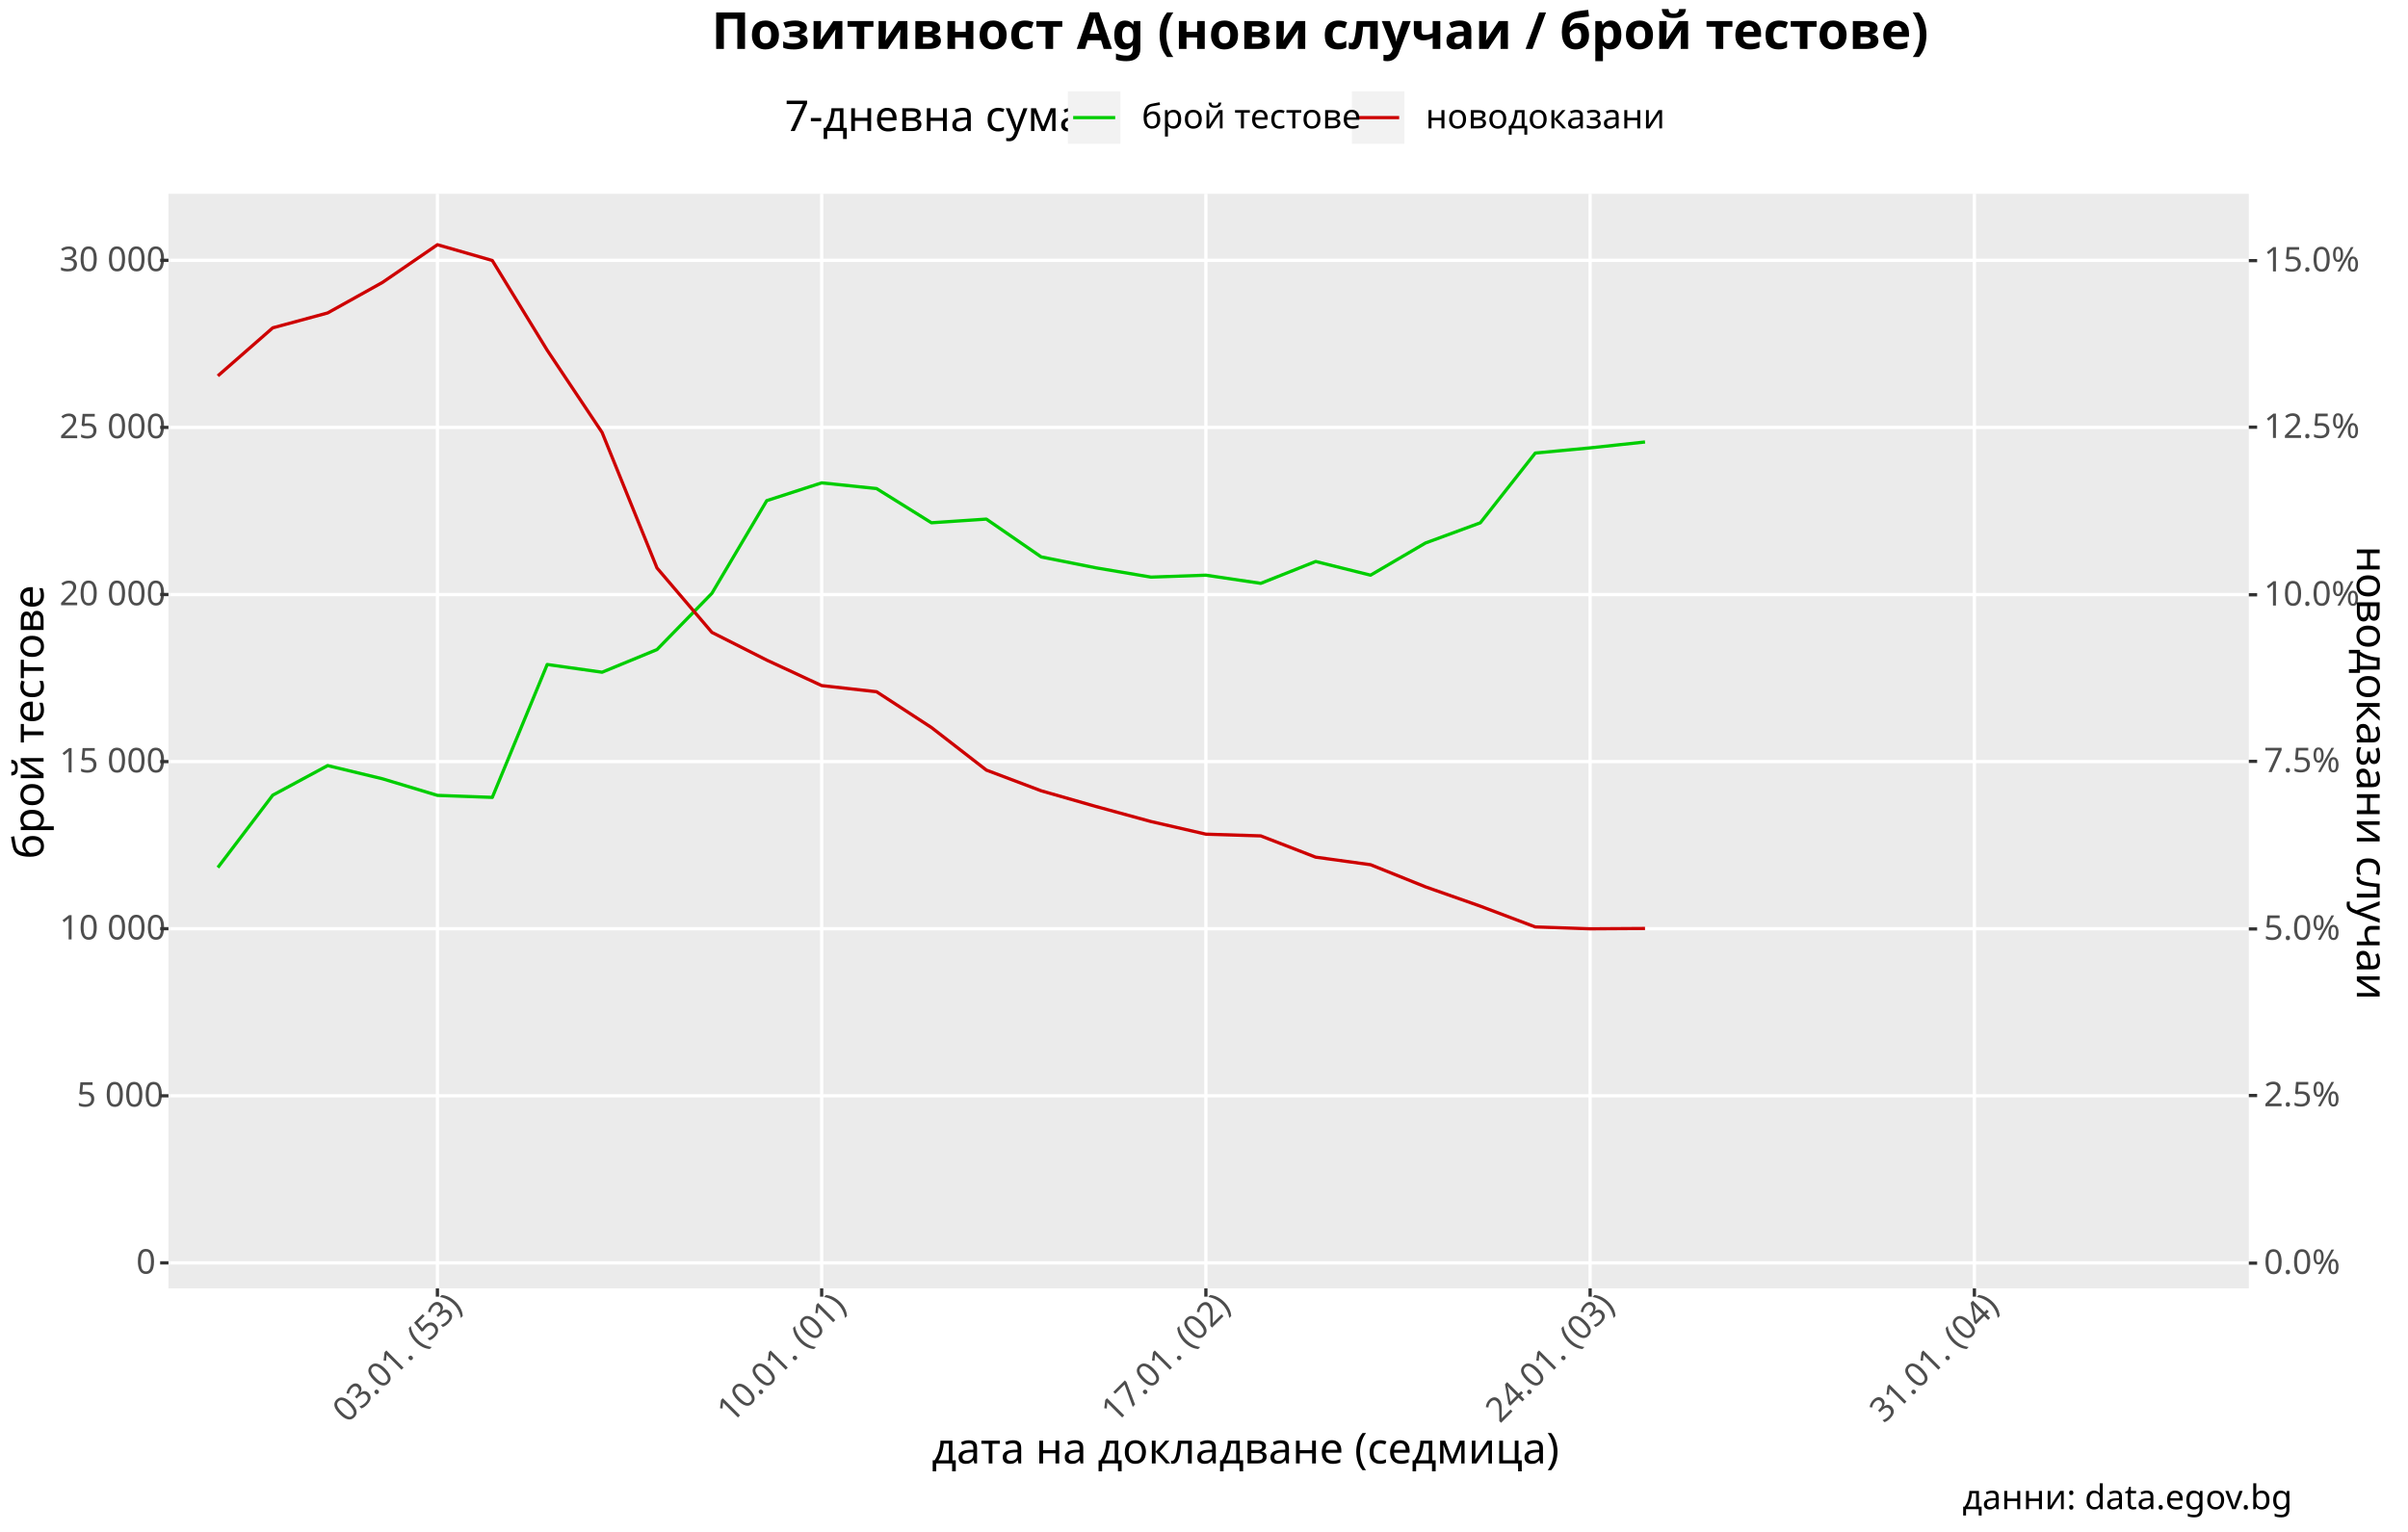
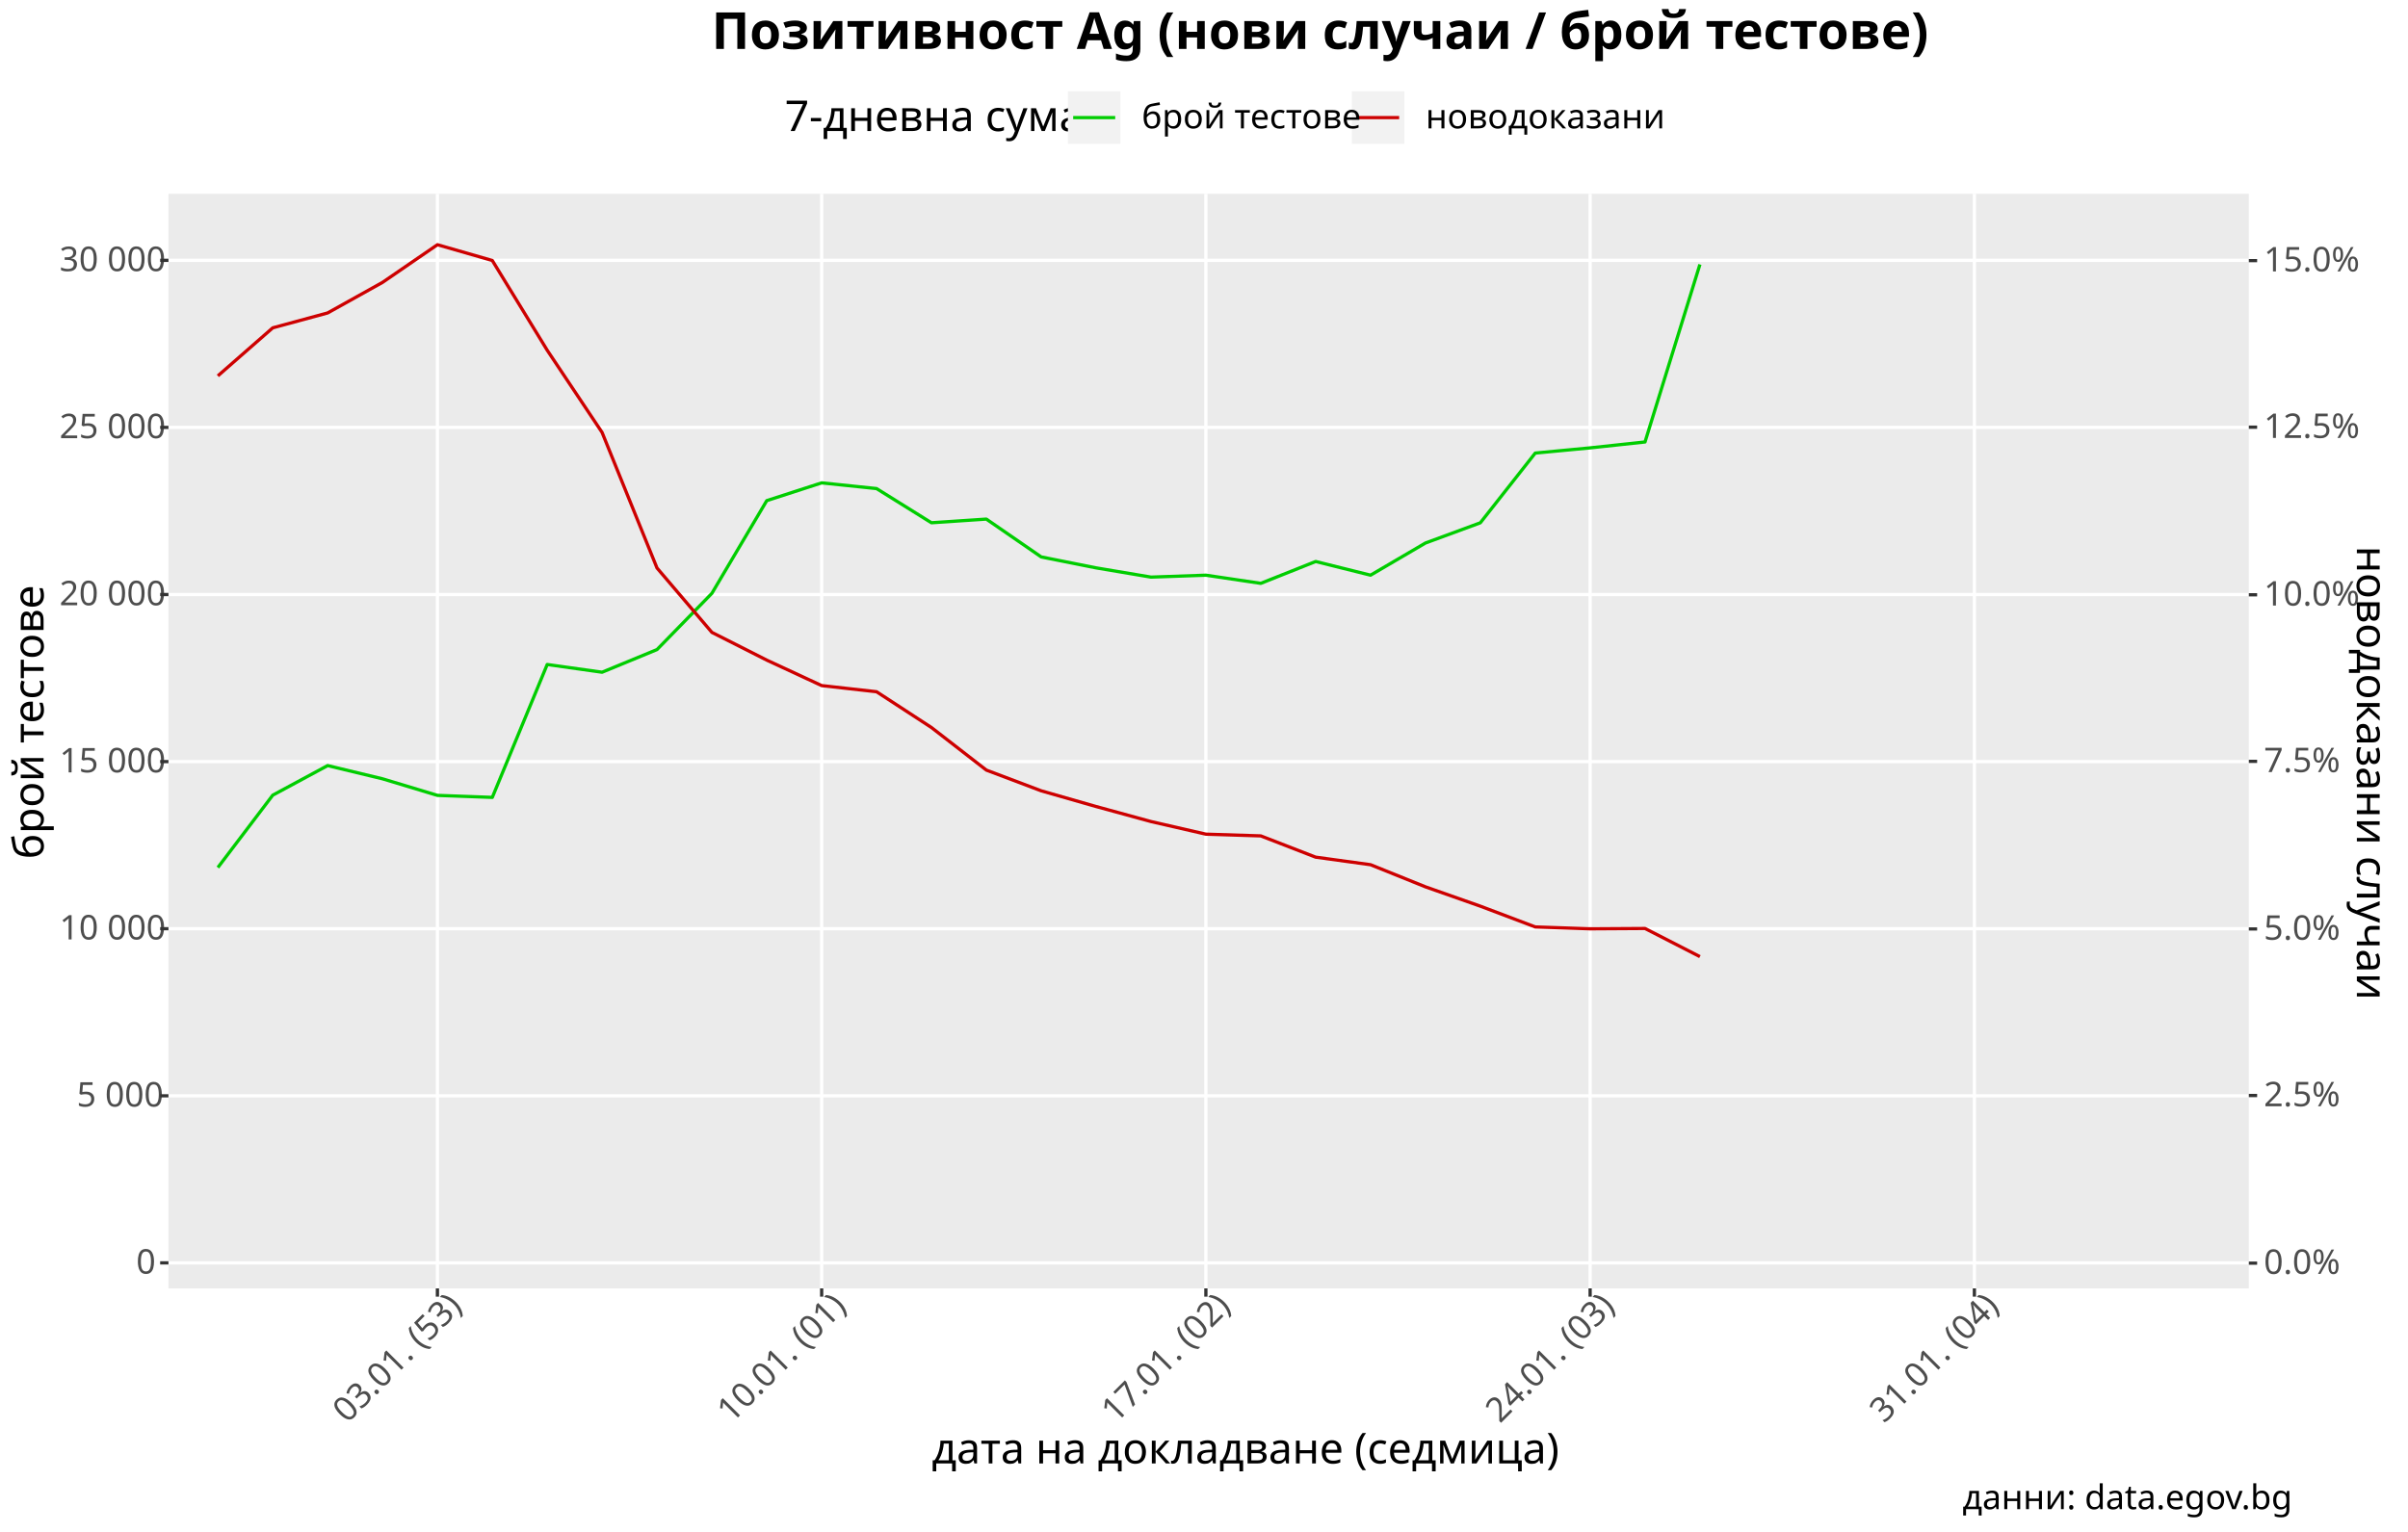
<svg xmlns="http://www.w3.org/2000/svg" viewBox="0 0 792.00 504.00">
  <defs>
    <style type="text/css">
    line, polyline, polygon, path, rect, circle {
      fill: none;
      stroke: #000000;
      stroke-linecap: round;
      stroke-linejoin: round;
      stroke-miterlimit: 10.00;
    }
  </style>
  </defs>
  <rect width="100%" height="100%" style="stroke: none; fill: #FFFFFF;" />
  <rect x="0.00" y="0.00" width="792.00" height="504.00" style="stroke-width: 1.07; stroke: #FFFFFF; fill: #FFFFFF;" />
  <defs>
    <clipPath id="cpNTUuNDF8NzM5LjY1fDQyMy44N3w2My43Nw==">
      <rect x="55.41" y="63.77" width="684.24" height="360.10" />
    </clipPath>
  </defs>
  <rect x="55.41" y="63.77" width="684.24" height="360.10" style="stroke-width: 1.07; stroke: none; fill: #EBEBEB;" clip-path="url(#cpNTUuNDF8NzM5LjY1fDQyMy44N3w2My43Nw==)" />
  <polyline points="55.41,415.49 739.65,415.49 " style="stroke-width: 1.07; stroke: #FFFFFF; stroke-linecap: butt;" clip-path="url(#cpNTUuNDF8NzM5LjY1fDQyMy44N3w2My43Nw==)" />
  <polyline points="55.41,360.52 739.65,360.52 " style="stroke-width: 1.07; stroke: #FFFFFF; stroke-linecap: butt;" clip-path="url(#cpNTUuNDF8NzM5LjY1fDQyMy44N3w2My43Nw==)" />
  <polyline points="55.41,305.54 739.65,305.54 " style="stroke-width: 1.07; stroke: #FFFFFF; stroke-linecap: butt;" clip-path="url(#cpNTUuNDF8NzM5LjY1fDQyMy44N3w2My43Nw==)" />
  <polyline points="55.41,250.57 739.65,250.57 " style="stroke-width: 1.07; stroke: #FFFFFF; stroke-linecap: butt;" clip-path="url(#cpNTUuNDF8NzM5LjY1fDQyMy44N3w2My43Nw==)" />
  <polyline points="55.41,195.60 739.65,195.60 " style="stroke-width: 1.07; stroke: #FFFFFF; stroke-linecap: butt;" clip-path="url(#cpNTUuNDF8NzM5LjY1fDQyMy44N3w2My43Nw==)" />
  <polyline points="55.41,140.62 739.65,140.62 " style="stroke-width: 1.07; stroke: #FFFFFF; stroke-linecap: butt;" clip-path="url(#cpNTUuNDF8NzM5LjY1fDQyMy44N3w2My43Nw==)" />
  <polyline points="55.41,85.65 739.65,85.65 " style="stroke-width: 1.07; stroke: #FFFFFF; stroke-linecap: butt;" clip-path="url(#cpNTUuNDF8NzM5LjY1fDQyMy44N3w2My43Nw==)" />
  <polyline points="143.87,423.87 143.87,63.77 " style="stroke-width: 1.07; stroke: #FFFFFF; stroke-linecap: butt;" clip-path="url(#cpNTUuNDF8NzM5LjY1fDQyMy44N3w2My43Nw==)" />
  <polyline points="270.25,423.87 270.25,63.77 " style="stroke-width: 1.07; stroke: #FFFFFF; stroke-linecap: butt;" clip-path="url(#cpNTUuNDF8NzM5LjY1fDQyMy44N3w2My43Nw==)" />
  <polyline points="396.62,423.87 396.62,63.77 " style="stroke-width: 1.07; stroke: #FFFFFF; stroke-linecap: butt;" clip-path="url(#cpNTUuNDF8NzM5LjY1fDQyMy44N3w2My43Nw==)" />
  <polyline points="523.00,423.87 523.00,63.77 " style="stroke-width: 1.07; stroke: #FFFFFF; stroke-linecap: butt;" clip-path="url(#cpNTUuNDF8NzM5LjY1fDQyMy44N3w2My43Nw==)" />
  <polyline points="649.38,423.87 649.38,63.77 " style="stroke-width: 1.07; stroke: #FFFFFF; stroke-linecap: butt;" clip-path="url(#cpNTUuNDF8NzM5LjY1fDQyMy44N3w2My43Nw==)" />
-   <polyline points="71.65,285.42 89.71,261.61 107.76,251.88 125.82,256.23 143.87,261.68 161.92,262.34 179.98,218.62 198.03,221.16 216.09,213.71 234.14,195.21 252.19,164.71 270.25,158.86 288.30,160.74 306.35,171.99 324.41,170.78 342.46,183.23 360.52,186.83 378.57,189.87 396.62,189.24 414.68,191.92 432.73,184.73 450.78,189.23 468.84,178.65 486.89,172.00 504.95,149.06 523.00,147.35 541.05,145.41 " style="stroke-width: 1.07; stroke: #00CD00; stroke-linecap: butt;" clip-path="url(#cpNTUuNDF8NzM5LjY1fDQyMy44N3w2My43Nw==)" />
-   <polyline points="71.65,123.66 89.71,107.86 107.76,102.96 125.82,92.90 143.87,80.51 161.92,85.70 179.98,115.23 198.03,142.28 216.09,186.87 234.14,208.05 252.19,217.18 270.25,225.56 288.30,227.58 306.35,239.35 324.41,253.36 342.46,260.18 360.52,265.35 378.57,270.29 396.62,274.44 414.68,275.01 432.73,282.01 450.78,284.49 468.84,291.77 486.89,298.13 504.95,304.96 523.00,305.58 541.05,305.47 " style="stroke-width: 1.07; stroke: #CD0000; stroke-linecap: butt;" clip-path="url(#cpNTUuNDF8NzM5LjY1fDQyMy44N3w2My43Nw==)" />
+   <polyline points="71.65,285.42 89.71,261.61 107.76,251.88 125.82,256.23 143.87,261.68 161.92,262.34 179.98,218.62 198.03,221.16 216.09,213.71 234.14,195.21 252.19,164.71 270.25,158.86 288.30,160.74 306.35,171.99 324.41,170.78 342.46,183.23 360.52,186.83 378.57,189.87 396.62,189.24 414.68,191.92 432.73,184.73 450.78,189.23 468.84,178.65 486.89,172.00 504.95,149.06 523.00,147.35 541.05,145.41 559.11,87.00 " style="stroke-width: 1.07; stroke: #00CD00; stroke-linecap: butt;" clip-path="url(#cpNTUuNDF8NzM5LjY1fDQyMy44N3w2My43Nw==)" />
+   <polyline points="71.65,123.66 89.71,107.86 107.76,102.96 125.82,92.90 143.87,80.51 161.92,85.70 179.98,115.23 198.03,142.28 216.09,186.87 234.14,208.05 252.19,217.18 270.25,225.56 288.30,227.58 306.35,239.35 324.41,253.36 342.46,260.18 360.52,265.35 378.57,270.29 396.62,274.44 414.68,275.01 432.73,282.01 450.78,284.49 468.84,291.77 486.89,298.13 504.95,304.96 523.00,305.58 541.05,305.47 559.11,314.73 " style="stroke-width: 1.07; stroke: #CD0000; stroke-linecap: butt;" clip-path="url(#cpNTUuNDF8NzM5LjY1fDQyMy44N3w2My43Nw==)" />
  <defs>
    <clipPath id="cpMC4wMHw3OTIuMDB8NTA0LjAwfDAuMDA=">
      <rect x="0.00" y="0.00" width="792.00" height="504.00" />
    </clipPath>
  </defs>
  <g clip-path="url(#cpMC4wMHw3OTIuMDB8NTA0LjAwfDAuMDA=)">
    <text x="44.80" y="419.03" style="font-size: 11.20px; fill: #4D4D4D; font-family: Calibri;" textLength="5.68px" lengthAdjust="spacingAndGlyphs">0</text>
  </g>
  <g clip-path="url(#cpMC4wMHw3OTIuMDB8NTA0LjAwfDAuMDA=)">
    <text x="25.24" y="364.06" style="font-size: 11.20px; fill: #4D4D4D; font-family: Calibri;" textLength="25.24px" lengthAdjust="spacingAndGlyphs">5 000</text>
  </g>
  <g clip-path="url(#cpMC4wMHw3OTIuMDB8NTA0LjAwfDAuMDA=)">
    <text x="19.56" y="309.08" style="font-size: 11.20px; fill: #4D4D4D; font-family: Calibri;" textLength="30.91px" lengthAdjust="spacingAndGlyphs">10 000</text>
  </g>
  <g clip-path="url(#cpMC4wMHw3OTIuMDB8NTA0LjAwfDAuMDA=)">
    <text x="19.56" y="254.11" style="font-size: 11.20px; fill: #4D4D4D; font-family: Calibri;" textLength="30.91px" lengthAdjust="spacingAndGlyphs">15 000</text>
  </g>
  <g clip-path="url(#cpMC4wMHw3OTIuMDB8NTA0LjAwfDAuMDA=)">
    <text x="19.56" y="199.13" style="font-size: 11.20px; fill: #4D4D4D; font-family: Calibri;" textLength="30.91px" lengthAdjust="spacingAndGlyphs">20 000</text>
  </g>
  <g clip-path="url(#cpMC4wMHw3OTIuMDB8NTA0LjAwfDAuMDA=)">
    <text x="19.56" y="144.16" style="font-size: 11.20px; fill: #4D4D4D; font-family: Calibri;" textLength="30.91px" lengthAdjust="spacingAndGlyphs">25 000</text>
  </g>
  <g clip-path="url(#cpMC4wMHw3OTIuMDB8NTA0LjAwfDAuMDA=)">
    <text x="19.56" y="89.19" style="font-size: 11.20px; fill: #4D4D4D; font-family: Calibri;" textLength="30.91px" lengthAdjust="spacingAndGlyphs">30 000</text>
  </g>
  <polyline points="52.67,415.49 55.41,415.49 " style="stroke-width: 1.07; stroke: #333333; stroke-linecap: butt;" clip-path="url(#cpMC4wMHw3OTIuMDB8NTA0LjAwfDAuMDA=)" />
  <polyline points="52.67,360.52 55.41,360.52 " style="stroke-width: 1.07; stroke: #333333; stroke-linecap: butt;" clip-path="url(#cpMC4wMHw3OTIuMDB8NTA0LjAwfDAuMDA=)" />
  <polyline points="52.67,305.54 55.41,305.54 " style="stroke-width: 1.07; stroke: #333333; stroke-linecap: butt;" clip-path="url(#cpMC4wMHw3OTIuMDB8NTA0LjAwfDAuMDA=)" />
  <polyline points="52.67,250.57 55.41,250.57 " style="stroke-width: 1.07; stroke: #333333; stroke-linecap: butt;" clip-path="url(#cpMC4wMHw3OTIuMDB8NTA0LjAwfDAuMDA=)" />
  <polyline points="52.67,195.60 55.41,195.60 " style="stroke-width: 1.07; stroke: #333333; stroke-linecap: butt;" clip-path="url(#cpMC4wMHw3OTIuMDB8NTA0LjAwfDAuMDA=)" />
  <polyline points="52.67,140.62 55.41,140.62 " style="stroke-width: 1.07; stroke: #333333; stroke-linecap: butt;" clip-path="url(#cpMC4wMHw3OTIuMDB8NTA0LjAwfDAuMDA=)" />
  <polyline points="52.67,85.65 55.41,85.65 " style="stroke-width: 1.07; stroke: #333333; stroke-linecap: butt;" clip-path="url(#cpMC4wMHw3OTIuMDB8NTA0LjAwfDAuMDA=)" />
  <polyline points="739.65,415.58 742.38,415.58 " style="stroke-width: 1.07; stroke: #333333; stroke-linecap: butt;" clip-path="url(#cpMC4wMHw3OTIuMDB8NTA0LjAwfDAuMDA=)" />
  <polyline points="739.65,360.42 742.38,360.42 " style="stroke-width: 1.07; stroke: #333333; stroke-linecap: butt;" clip-path="url(#cpMC4wMHw3OTIuMDB8NTA0LjAwfDAuMDA=)" />
  <polyline points="739.65,305.63 742.38,305.63 " style="stroke-width: 1.07; stroke: #333333; stroke-linecap: butt;" clip-path="url(#cpMC4wMHw3OTIuMDB8NTA0LjAwfDAuMDA=)" />
  <polyline points="739.65,250.48 742.38,250.48 " style="stroke-width: 1.07; stroke: #333333; stroke-linecap: butt;" clip-path="url(#cpMC4wMHw3OTIuMDB8NTA0LjAwfDAuMDA=)" />
  <polyline points="739.65,195.69 742.38,195.69 " style="stroke-width: 1.07; stroke: #333333; stroke-linecap: butt;" clip-path="url(#cpMC4wMHw3OTIuMDB8NTA0LjAwfDAuMDA=)" />
  <polyline points="739.65,140.54 742.38,140.54 " style="stroke-width: 1.07; stroke: #333333; stroke-linecap: butt;" clip-path="url(#cpMC4wMHw3OTIuMDB8NTA0LjAwfDAuMDA=)" />
  <polyline points="739.65,85.75 742.38,85.75 " style="stroke-width: 1.07; stroke: #333333; stroke-linecap: butt;" clip-path="url(#cpMC4wMHw3OTIuMDB8NTA0LjAwfDAuMDA=)" />
  <g clip-path="url(#cpMC4wMHw3OTIuMDB8NTA0LjAwfDAuMDA=)">
    <text x="744.58" y="419.11" style="font-size: 11.20px; fill: #4D4D4D; font-family: Calibri;" textLength="22.19px" lengthAdjust="spacingAndGlyphs">0.0%</text>
  </g>
  <g clip-path="url(#cpMC4wMHw3OTIuMDB8NTA0LjAwfDAuMDA=)">
    <text x="744.58" y="363.96" style="font-size: 11.20px; fill: #4D4D4D; font-family: Calibri;" textLength="22.19px" lengthAdjust="spacingAndGlyphs">2.5%</text>
  </g>
  <g clip-path="url(#cpMC4wMHw3OTIuMDB8NTA0LjAwfDAuMDA=)">
    <text x="744.58" y="309.17" style="font-size: 11.20px; fill: #4D4D4D; font-family: Calibri;" textLength="22.19px" lengthAdjust="spacingAndGlyphs">5.0%</text>
  </g>
  <g clip-path="url(#cpMC4wMHw3OTIuMDB8NTA0LjAwfDAuMDA=)">
    <text x="744.58" y="254.02" style="font-size: 11.20px; fill: #4D4D4D; font-family: Calibri;" textLength="22.19px" lengthAdjust="spacingAndGlyphs">7.5%</text>
  </g>
  <g clip-path="url(#cpMC4wMHw3OTIuMDB8NTA0LjAwfDAuMDA=)">
    <text x="744.58" y="199.23" style="font-size: 11.20px; fill: #4D4D4D; font-family: Calibri;" textLength="27.86px" lengthAdjust="spacingAndGlyphs">10.0%</text>
  </g>
  <g clip-path="url(#cpMC4wMHw3OTIuMDB8NTA0LjAwfDAuMDA=)">
    <text x="744.58" y="144.08" style="font-size: 11.20px; fill: #4D4D4D; font-family: Calibri;" textLength="27.86px" lengthAdjust="spacingAndGlyphs">12.5%</text>
  </g>
  <g clip-path="url(#cpMC4wMHw3OTIuMDB8NTA0LjAwfDAuMDA=)">
    <text x="744.58" y="89.29" style="font-size: 11.20px; fill: #4D4D4D; font-family: Calibri;" textLength="27.86px" lengthAdjust="spacingAndGlyphs">15.0%</text>
  </g>
  <polyline points="143.87,426.61 143.87,423.87 " style="stroke-width: 1.07; stroke: #333333; stroke-linecap: butt;" clip-path="url(#cpMC4wMHw3OTIuMDB8NTA0LjAwfDAuMDA=)" />
  <polyline points="270.25,426.61 270.25,423.87 " style="stroke-width: 1.07; stroke: #333333; stroke-linecap: butt;" clip-path="url(#cpMC4wMHw3OTIuMDB8NTA0LjAwfDAuMDA=)" />
  <polyline points="396.62,426.61 396.62,423.87 " style="stroke-width: 1.07; stroke: #333333; stroke-linecap: butt;" clip-path="url(#cpMC4wMHw3OTIuMDB8NTA0LjAwfDAuMDA=)" />
  <polyline points="523.00,426.61 523.00,423.87 " style="stroke-width: 1.07; stroke: #333333; stroke-linecap: butt;" clip-path="url(#cpMC4wMHw3OTIuMDB8NTA0LjAwfDAuMDA=)" />
  <polyline points="649.38,426.61 649.38,423.87 " style="stroke-width: 1.07; stroke: #333333; stroke-linecap: butt;" clip-path="url(#cpMC4wMHw3OTIuMDB8NTA0LjAwfDAuMDA=)" />
  <g clip-path="url(#cpMC4wMHw3OTIuMDB8NTA0LjAwfDAuMDA=)">
    <text transform="translate(114.20,468.48) rotate(-45)" style="font-size: 11.20px; fill: #4D4D4D; font-family: Calibri;" textLength="49.04px" lengthAdjust="spacingAndGlyphs">03.01. (53)</text>
  </g>
  <g clip-path="url(#cpMC4wMHw3OTIuMDB8NTA0LjAwfDAuMDA=)">
    <text transform="translate(240.58,468.48) rotate(-45)" style="font-size: 11.20px; fill: #4D4D4D; font-family: Calibri;" textLength="49.04px" lengthAdjust="spacingAndGlyphs">10.01. (01)</text>
  </g>
  <g clip-path="url(#cpMC4wMHw3OTIuMDB8NTA0LjAwfDAuMDA=)">
    <text transform="translate(366.95,468.48) rotate(-45)" style="font-size: 11.20px; fill: #4D4D4D; font-family: Calibri;" textLength="49.04px" lengthAdjust="spacingAndGlyphs">17.01. (02)</text>
  </g>
  <g clip-path="url(#cpMC4wMHw3OTIuMDB8NTA0LjAwfDAuMDA=)">
    <text transform="translate(493.33,468.48) rotate(-45)" style="font-size: 11.20px; fill: #4D4D4D; font-family: Calibri;" textLength="49.04px" lengthAdjust="spacingAndGlyphs">24.01. (03)</text>
  </g>
  <g clip-path="url(#cpMC4wMHw3OTIuMDB8NTA0LjAwfDAuMDA=)">
    <text transform="translate(619.70,468.48) rotate(-45)" style="font-size: 11.20px; fill: #4D4D4D; font-family: Calibri;" textLength="49.04px" lengthAdjust="spacingAndGlyphs">31.01. (04)</text>
  </g>
  <g clip-path="url(#cpMC4wMHw3OTIuMDB8NTA0LjAwfDAuMDA=)">
    <text x="306.50" y="481.47" style="font-size: 14.00px; font-family: Calibri;" textLength="182.06px" lengthAdjust="spacingAndGlyphs">дата на докладване (седмица)</text>
  </g>
  <g clip-path="url(#cpMC4wMHw3OTIuMDB8NTA0LjAwfDAuMDA=)">
    <text transform="translate(14.33,282.67) rotate(-90)" style="font-size: 14.00px; font-family: Calibri;" textLength="77.71px" lengthAdjust="spacingAndGlyphs">брой тестове</text>
  </g>
  <g clip-path="url(#cpMC4wMHw3OTIuMDB8NTA0LjAwfDAuMDA=)">
    <text transform="translate(775.18,179.60) rotate(90)" style="font-size: 14.00px; font-family: Calibri;" textLength="128.43px" lengthAdjust="spacingAndGlyphs">новодоказани случаи</text>
  </g>
  <rect x="252.65" y="24.57" width="289.75" height="28.24" style="stroke-width: 1.07; stroke: none; fill: #FFFFFF;" clip-path="url(#cpMC4wMHw3OTIuMDB8NTA0LjAwfDAuMDA=)" />
  <g clip-path="url(#cpMC4wMHw3OTIuMDB8NTA0LjAwfDAuMDA=)">
    <text x="258.13" y="43.11" style="font-size: 14.00px; font-family: Calibri;" textLength="86.14px" lengthAdjust="spacingAndGlyphs">7-дневна сума</text>
  </g>
  <rect x="351.24" y="30.05" width="17.28" height="17.28" style="stroke-width: 1.07; stroke: none; fill: #F2F2F2;" clip-path="url(#cpMC4wMHw3OTIuMDB8NTA0LjAwfDAuMDA=)" />
  <line x1="352.97" y1="38.69" x2="366.80" y2="38.69" style="stroke-width: 1.07; stroke: #00CD00; stroke-linecap: butt;" clip-path="url(#cpMC4wMHw3OTIuMDB8NTA0LjAwfDAuMDA=)" />
  <rect x="444.64" y="30.05" width="17.28" height="17.28" style="stroke-width: 1.07; stroke: none; fill: #F2F2F2;" clip-path="url(#cpMC4wMHw3OTIuMDB8NTA0LjAwfDAuMDA=)" />
  <line x1="446.37" y1="38.69" x2="460.19" y2="38.69" style="stroke-width: 1.07; stroke: #CD0000; stroke-linecap: butt;" clip-path="url(#cpMC4wMHw3OTIuMDB8NTA0LjAwfDAuMDA=)" />
  <g clip-path="url(#cpMC4wMHw3OTIuMDB8NTA0LjAwfDAuMDA=)">
    <text x="375.50" y="42.23" style="font-size: 11.20px; font-family: Calibri;" textLength="62.17px" lengthAdjust="spacingAndGlyphs">брой тестове</text>
  </g>
  <g clip-path="url(#cpMC4wMHw3OTIuMDB8NTA0LjAwfDAuMDA=)">
    <text x="468.89" y="42.23" style="font-size: 11.20px; font-family: Calibri;" textLength="68.03px" lengthAdjust="spacingAndGlyphs">новодоказани</text>
  </g>
  <g clip-path="url(#cpMC4wMHw3OTIuMDB8NTA0LjAwfDAuMDA=)">
    <text x="234.04" y="16.09" style="font-size: 16.80px; font-weight: bold; font-family: Calibri;" textLength="326.98px" lengthAdjust="spacingAndGlyphs">Позитивност Ag (нови случаи / брой тестове)</text>
  </g>
  <g clip-path="url(#cpMC4wMHw3OTIuMDB8NTA0LjAwfDAuMDA=)">
    <text x="645.48" y="496.52" style="font-size: 11.20px; font-family: Calibri;" textLength="94.16px" lengthAdjust="spacingAndGlyphs">данни: data.egov.bg</text>
  </g>
</svg>
